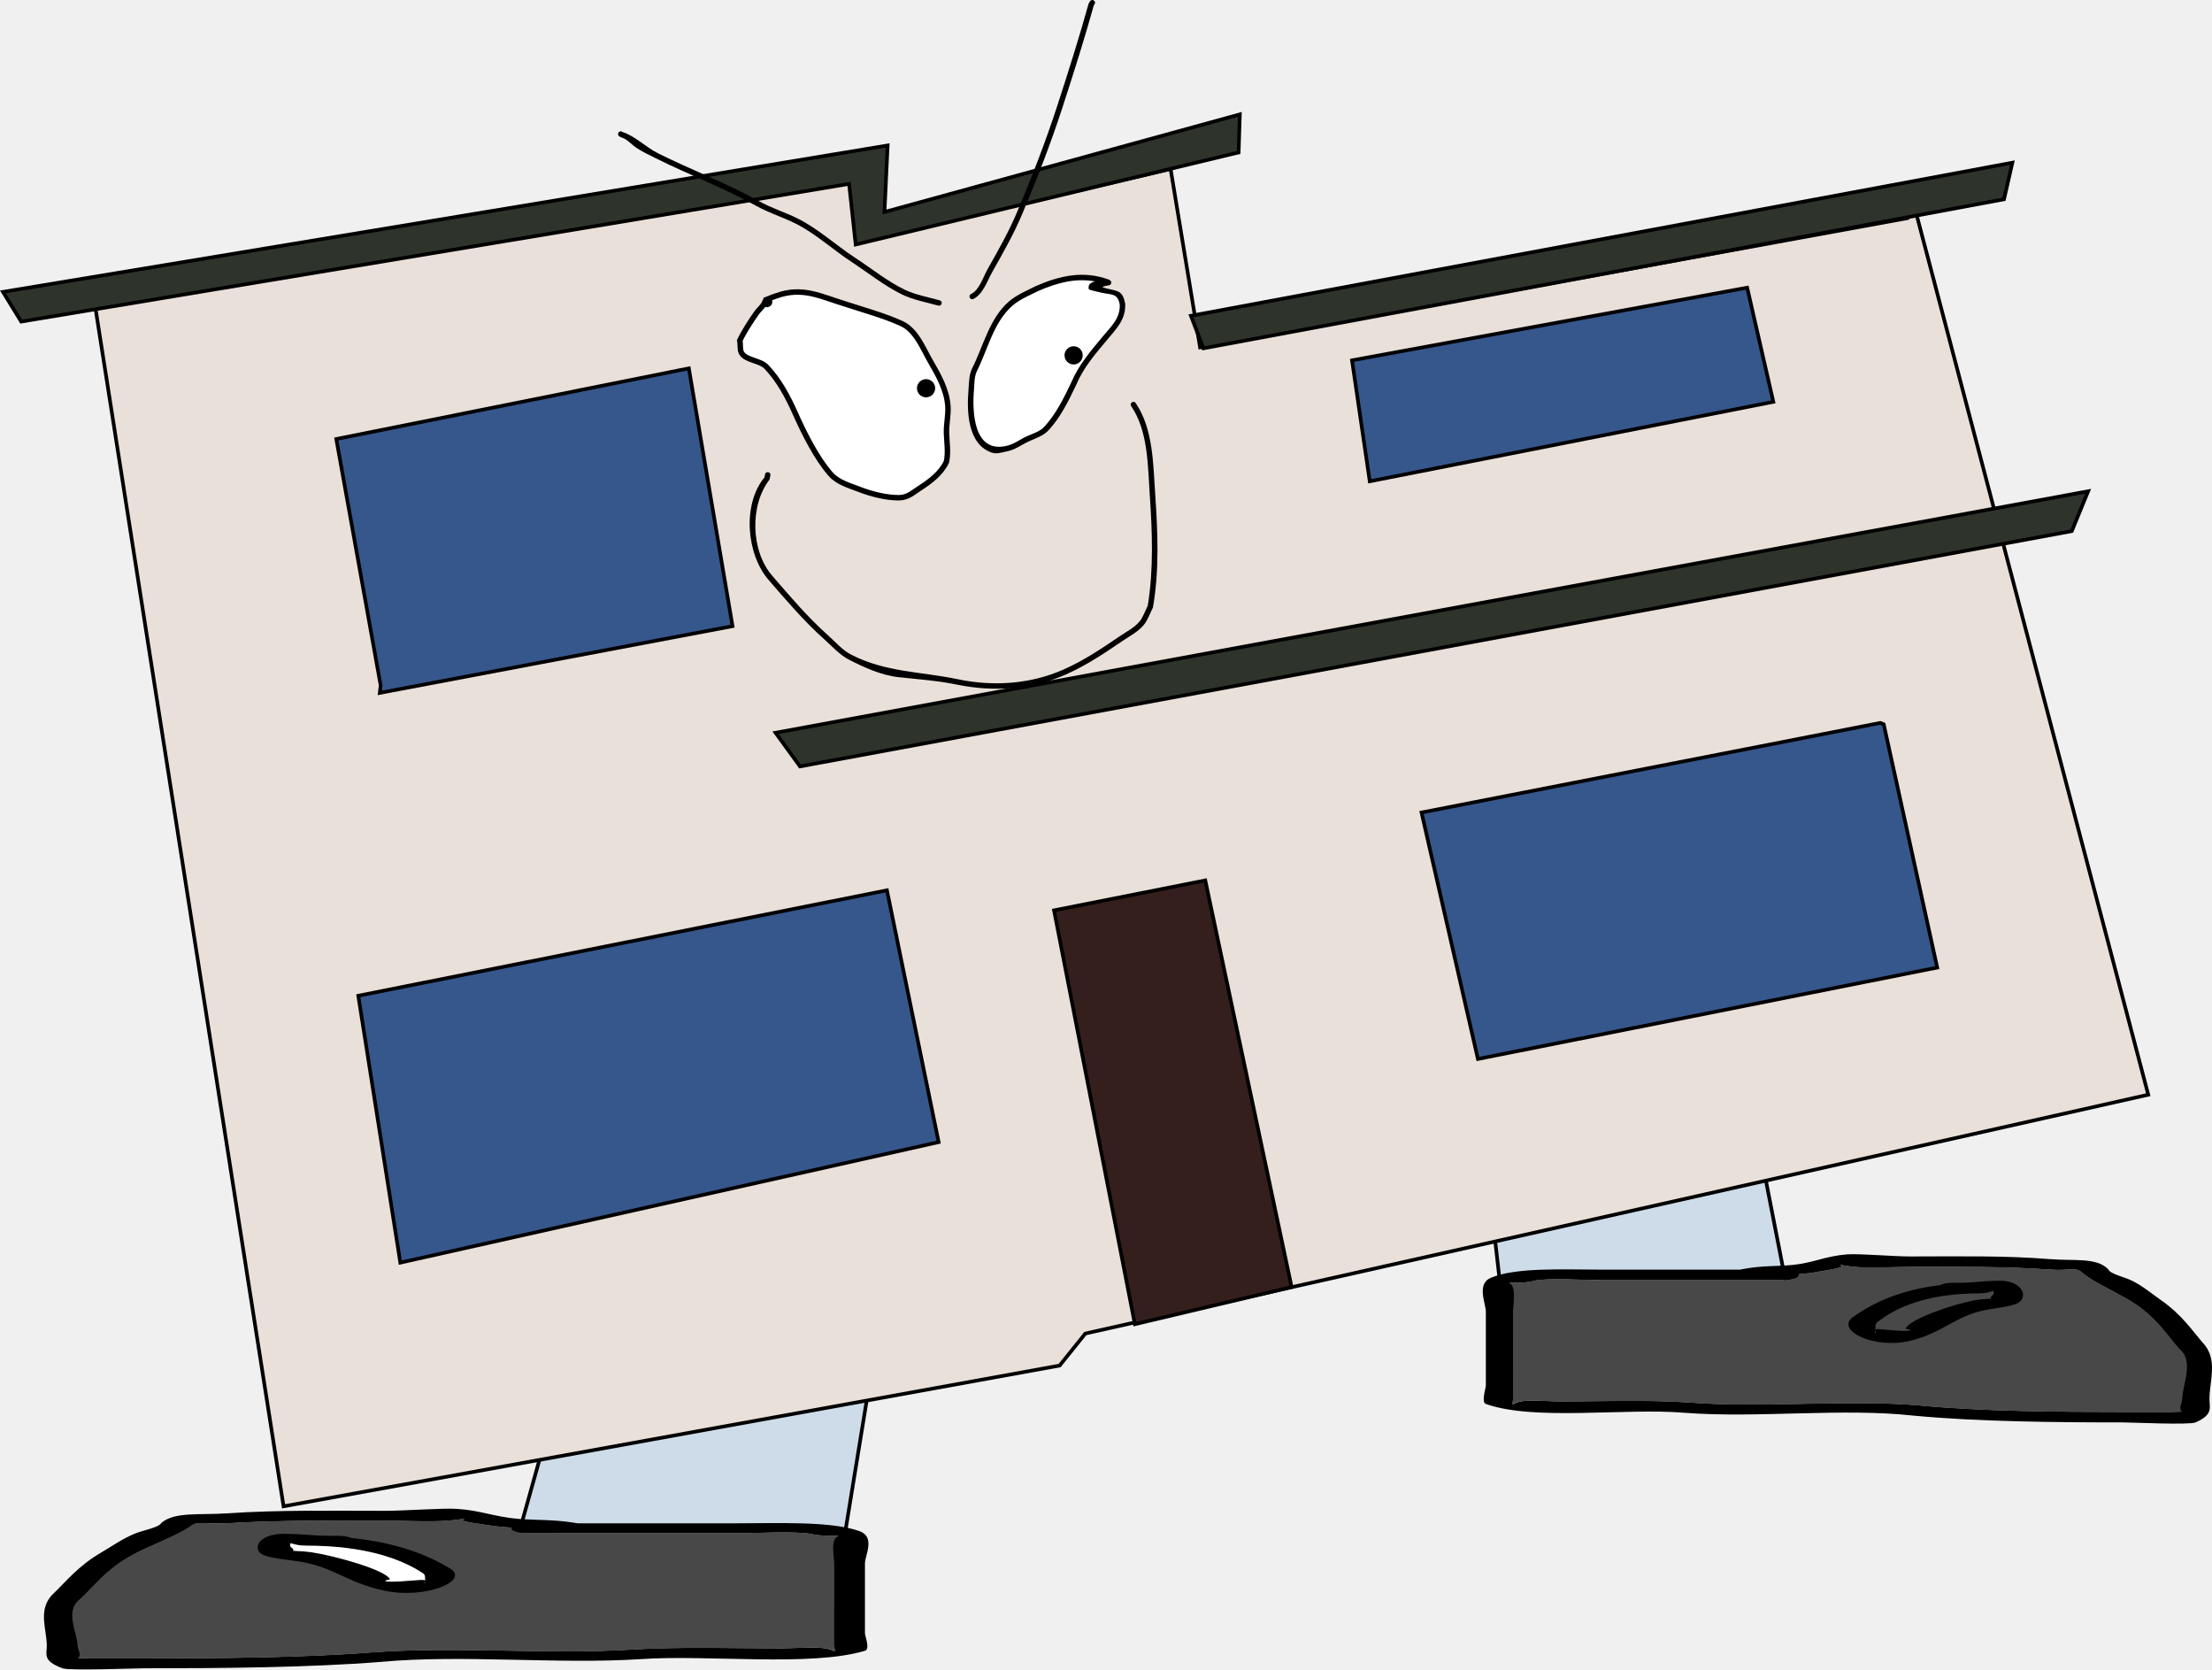
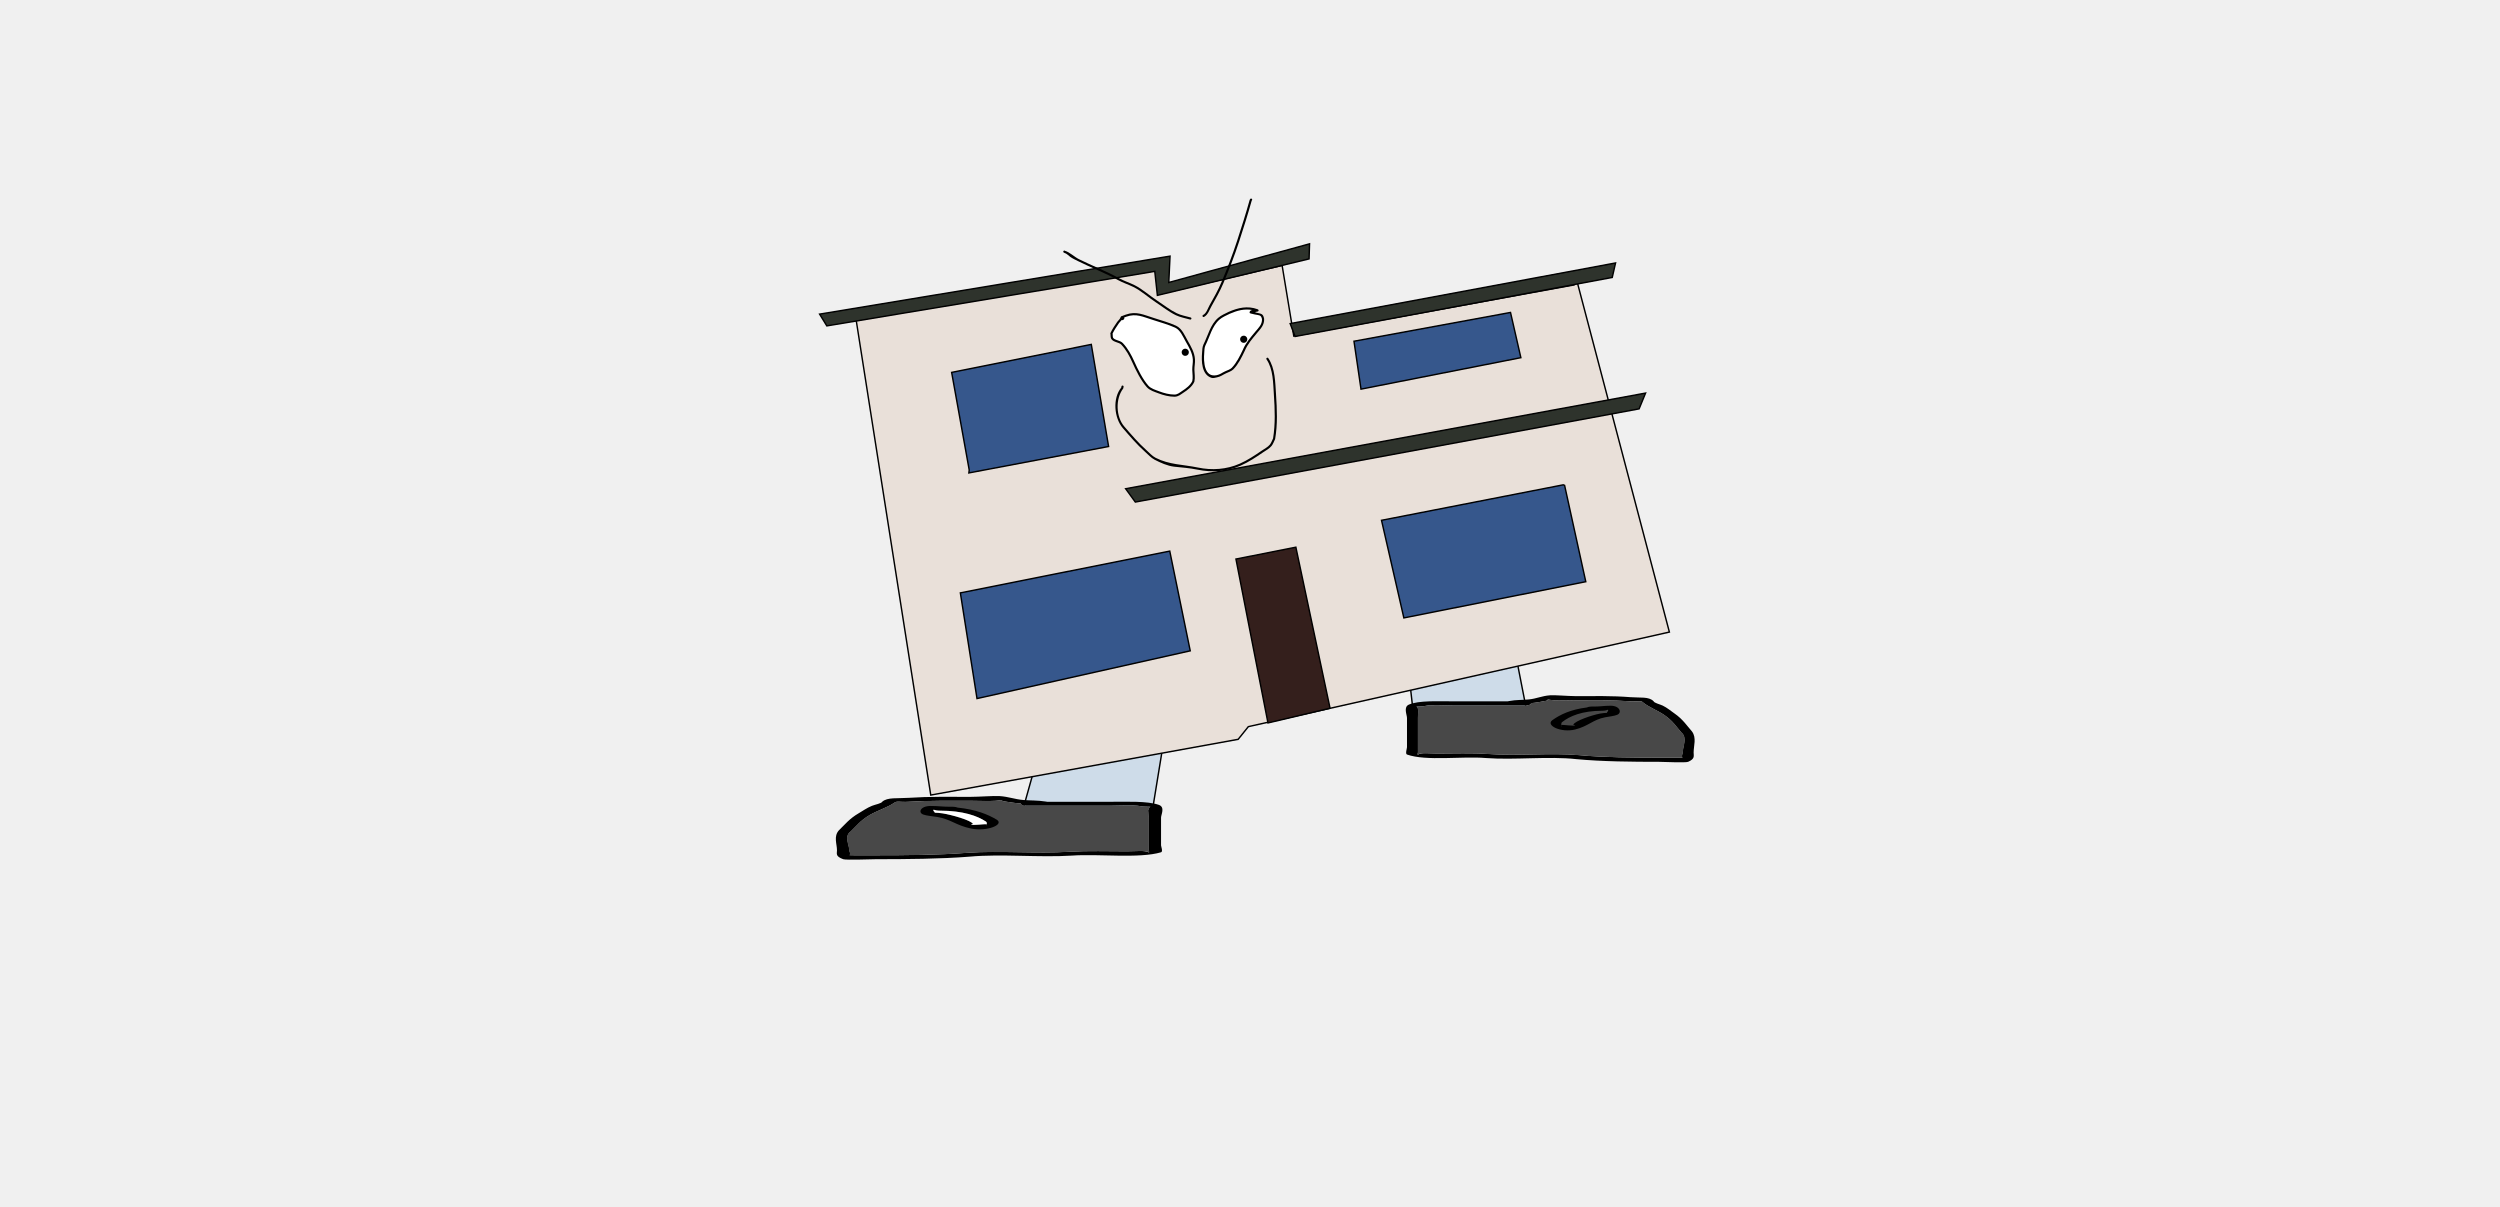
- <svg xmlns="http://www.w3.org/2000/svg" version="1.1" width="607.413" height="458.321" viewBox="0,0,607.413,458.321">
-   <g transform="translate(-20.82034,100.5385)">
+ <svg xmlns="http://www.w3.org/2000/svg" version="1.1" width="1733.093" height="836.336" viewBox="0,0,1733.093,836.336">
+   <g transform="translate(546.5466,238.1682)">
    <g data-paper-data="{&quot;isPaintingLayer&quot;:true}" fill-rule="nonzero" stroke-linejoin="miter" stroke-miterlimit="10" stroke-dasharray="" stroke-dashoffset="0" style="mix-blend-mode: normal">
      <path d="M162.332,323.883l28.063,-100.264l78.41,-0.895l-16.507,101.159z" data-paper-data="{&quot;index&quot;:null}" fill="#cedce9" stroke="#000000" stroke-width="1" stroke-linecap="round" />
      <path d="M434.175,264.554l-14.6,-128.116l69.351,1.134l24.82,126.982z" data-paper-data="{&quot;index&quot;:null}" fill="#cedce9" stroke="#000000" stroke-width="1" stroke-linecap="round" />
      <path d="M520.343,248.592c-1.877,0.355 -3.722,0.558 -5.549,0.705c0.012,0.055 0.019,0.112 0.019,0.171c0,1.446 -3.821,1.446 -3.821,1.446c-16.877,0 -33.755,0 -50.632,0c-4.343,0 -15.15,-0.656 -18.353,0.209c-1.845,0.498 -3.166,0.449 -5.53,0.514c-0.267,0.007 -0.752,0.023 -1.181,0.033c2.286,0.618 1.181,6.326 1.181,7.922c0,6.749 0,13.499 0,20.248c0,1.205 0,2.411 0,3.616c0,0.482 -0.672,1.856 0,1.446c2.557,-1.558 7.547,-0.72 13.375,-0.723c11.487,-0.006 23.785,-0.47 35.067,0.312c20.602,1.559 42.752,-0.932 63.189,0.805c17.213,1.629 37.817,1.775 55.551,1.775c4.458,0 8.916,0 13.375,0c0.671,0 1.724,-0.034 2.814,-0.072c-1.097,-0.742 0.052,-2.536 0.052,-3.544c0,-3.765 3.335,-10.261 -0.759,-13.644c-3.618,-4.108 -5.907,-8.063 -11.808,-12.16c-4.354,-3.023 -11.133,-5.702 -14.736,-8.705c-1.747,-1.79 -3.31,-0.511 -8.999,-0.925c-12.587,-0.916 -25.21,-0.723 -38.213,-0.723c-4.74,0 -10.692,0.364 -15.285,0c-0.97,-0.077 -2.792,-0.363 -4.158,-0.597c2.498,0.73 -3.202,1.437 -5.597,1.89zM460.359,248.022c12.755,0 25.511,0 38.266,0c0.368,-0.07 0.736,-0.139 1.104,-0.209c4.847,-0.917 9.222,-0.674 13.375,-1.085c5.659,-0.56 9.043,-2.444 14.882,-2.893c3.354,-0.258 12.643,0.57 17.397,0.57c12.891,0 25.769,-0.279 38.213,0.723c6.991,0.563 12.898,-0.535 16.168,2.815c0.482,1.272 4.339,2.068 6.357,3.046c3.083,1.496 5.66,3.711 8.046,5.367c5.914,4.106 8.515,8.329 12.223,12.539c3.314,4.438 1.151,9.942 1.151,14.559c0,2.553 1.063,4.352 -3.821,6.508c-1.703,0.752 -17.438,0 -20.062,0c-18.292,0 -39.664,-0.183 -57.405,-1.862c-19.49,-2.156 -42.689,0.75 -62.834,-0.775c-16.234,-1.384 -41.291,2.303 -54.585,-2.425c-1.316,-0.468 0,-4.291 0,-5.062c0,-6.749 0,-13.499 0,-20.248c0,-2.257 -2.628,-7.644 1.359,-9.325c6.958,-2.932 19.979,-2.246 30.167,-2.246z" data-paper-data="{&quot;index&quot;:null}" fill="#000000" stroke="none" stroke-width="1" stroke-linecap="butt" />
      <path d="M514.74,249.228c1.827,-0.147 3.694,-0.352 5.571,-0.707c2.395,-0.453 8.118,-1.161 5.62,-1.891c1.366,0.234 3.203,0.52 4.173,0.597c4.593,0.364 10.599,0.004 15.338,0.004c13.003,0 25.708,-0.173 38.295,0.743c5.688,0.414 7.264,-0.859 9.01,0.93c3.603,3.003 10.41,5.704 14.765,8.727c5.902,4.097 8.198,8.08 11.816,12.188c4.094,3.383 0.741,9.904 0.741,13.669c0,1.008 -1.156,2.807 -0.059,3.549c-1.09,0.037 -2.145,0.073 -2.816,0.073c-4.458,0 -8.924,0.005 -13.382,0.005c-17.734,0 -38.422,-0.122 -55.635,-1.75c-20.437,-1.737 -42.79,0.74 -63.391,-0.819c-11.282,-0.782 -23.615,-0.334 -35.102,-0.328c-5.827,0.003 -10.822,-0.838 -13.379,0.72c-0.672,0.41 -0.003,-0.966 -0.003,-1.448c0,-1.205 -0.007,-2.416 -0.007,-3.622c0,-6.749 -0.008,-13.539 -0.008,-20.288c0,-1.596 1.117,-7.318 -1.169,-7.936c0.429,-0.01 0.915,-0.026 1.182,-0.033c2.364,-0.065 3.688,-0.018 5.533,-0.517c3.203,-0.865 14.02,-0.216 18.363,-0.216c16.877,0 33.845,-0.029 50.722,-0.029c0,0 3.84,-0.002 3.84,-1.449c0,-0.059 -0.006,-0.116 -0.018,-0.171z" data-paper-data="{&quot;noHover&quot;:false,&quot;origItem&quot;:[&quot;Path&quot;,{&quot;applyMatrix&quot;:true,&quot;segments&quot;:[[[579.60736,595.76373],[0.95609,-0.20262],[0.00646,0.07548]],[[579.61718,596],[0,-0.08208],[0,2]],[[577.61718,598],[0,0],[-8.83333,0]],[[551.11718,598],[8.83333,0],[-2.27308,0]],[[541.51161,598.28885],[1.67648,-1.19621],[-0.96568,0.68904]],[[538.61718,599],[1.23739,-0.09027],[-0.13966,0.01019]],[[537.99901,599.04541],[0.22447,-0.0134],[1.19653,0.85421]],[[538.61718,610],[0,-2.20646],[0,9.33333]],[[538.61718,638],[0,-9.33333],[0,1.66667]],[[538.61718,643],[0,-1.66667],[0,0.66667]],[[538.61718,645],[-0.35177,0.56631],[1.33831,-2.15456]],[[545.61718,644],[-3.04994,0.00386],[6.01206,-0.00761]],[[563.97058,644.43107],[-5.90478,-1.08158],[10.78253,2.15651]],[[597.04254,645.54479],[-10.6965,-2.40266],[9.00888,2.25222]],[[626.11718,648],[-9.28168,0],[2.33333,0]],[[633.11718,648],[-2.33333,0],[0.35109,0]],[[634.59021,647.90091],[-0.5707,0.05184],[-0.57412,-1.02596]],[[634.61718,643],[0,1.39387],[0,-5.20707]],[[634.21982,624.13246],[2.14282,4.67827],[-1.8936,-5.6808]],[[628.03948,607.31672],[3.08887,5.66543],[-2.2791,-4.1802]],[[620.32688,595.27881],[1.8857,4.15235],[-0.91417,-2.47477]],[[615.61718,594],[2.9771,0.57275],[-6.58756,-1.26734]],[[595.61718,593],[6.8054,0],[-2.48058,0]],[[587.61718,593],[2.40395,0.50364],[-0.50743,-0.10631]],[[585.44122,592.1748],[0.71481,0.32365],[1.30749,1.01011]],[[582.51161,594.78885],[1.25365,-0.62682],[-0.98239,0.4912]]],&quot;closed&quot;:true}],&quot;index&quot;:null}" fill="#484848" stroke="none" stroke-width="1" stroke-linecap="butt" />
      <path d="M568.31,254.53c0,-0.168 -0.053,-0.449 -0.104,-0.724c-0.197,0.112 -0.49,0.207 -0.868,0.289c-1.132,0.436 -2.85,0.436 -2.85,0.436c-14.555,0 -22.962,3.839 -28.108,7.878c-0.605,0.458 -0.552,1.01 -0.552,1.523c0,0.146 -0.037,0.377 -0.077,0.617c0.038,-0.077 0.135,-0.141 0.33,-0.181c0.864,-0.18 8.378,0.92 9.3,0.287c0.277,-0.19 -1.359,-0.226 -1.269,-0.441c1.11,-2.638 12.88,-6.628 18.666,-7.723c1.501,-0.284 3.19,-0.427 4.869,-0.492c-0.657,-0.387 0.661,-0.979 0.661,-1.468zM535.732,264.668c-0.087,0.514 -0.164,1.006 0.097,0.71c0.178,-0.202 -0.079,-0.486 -0.097,-0.71zM529.546,261.115c5.461,-3.897 12.725,-7.45 24.044,-8.848c1.063,-0.629 3.257,-0.629 3.257,-0.629h1.911c4.326,0 6.615,-0.57 11.262,-0.57c6.454,0 7.95,4.857 4.575,6.279c-2.13,0.898 -5.545,1.192 -8.396,1.731c-8.438,1.597 -11.569,6.186 -20.815,8.469c-9.8,2.42 -20.589,-2.835 -15.837,-6.432z" data-paper-data="{&quot;index&quot;:null}" fill="#000000" stroke="none" stroke-width="1" stroke-linecap="butt" />
      <path d="M154.873,318.207c-2.708,-0.43 -9.153,-1.101 -6.329,-1.794c-1.544,0.222 -3.604,0.493 -4.701,0.566c-5.193,0.346 -11.923,0 -17.282,0c-14.701,0 -28.974,-0.183 -43.204,0.686c-6.431,0.393 -8.199,-0.821 -10.174,0.878c-4.074,2.849 -11.738,5.392 -16.661,8.261c-6.673,3.888 -9.26,7.641 -13.351,11.539c-4.629,3.21 -0.858,9.374 -0.858,12.947c0,0.956 1.298,2.659 0.058,3.363c1.233,0.036 2.424,0.068 3.182,0.068c5.041,0 10.081,0 15.122,0c20.05,0 43.346,-0.139 62.808,-1.685c23.107,-1.649 48.15,0.716 71.443,-0.764c12.756,-0.742 26.66,-0.301 39.647,-0.296c6.589,0.003 12.231,-0.792 15.122,0.686c0.76,0.389 0,-0.915 0,-1.372c0,-1.144 0,-2.287 0,-3.431c0,-6.405 0,-12.809 0,-19.214c0,-1.514 -1.249,-6.931 1.335,-7.517c-0.485,-0.009 -1.034,-0.024 -1.335,-0.031c-2.673,-0.062 -4.167,-0.015 -6.253,-0.488c-3.622,-0.821 -15.84,-0.198 -20.75,-0.198c-19.082,0 -38.164,0 -57.246,0c0,0 -4.32,0 -4.32,-1.372c0,-0.056 0.007,-0.11 0.021,-0.162c-2.065,-0.139 -4.152,-0.332 -6.274,-0.669zM222.692,317.665c11.519,0 26.241,-0.652 34.107,2.131c4.508,1.595 1.536,6.707 1.536,8.848c0,6.405 0,12.809 0,19.214c0,0.731 1.488,4.359 0,4.803c-15.031,4.486 -43.361,0.988 -61.715,2.301c-22.776,1.447 -49.006,-1.31 -71.042,0.736c-20.058,1.593 -44.222,1.767 -64.903,1.767c-2.966,0 -20.757,0.714 -22.682,0c-5.522,-2.046 -4.32,-3.754 -4.32,-6.176c0,-4.381 -2.445,-9.604 1.302,-13.815c4.193,-3.995 7.133,-8.003 13.82,-11.899c2.697,-1.572 5.611,-3.674 9.097,-5.093c2.281,-0.929 6.642,-1.683 7.187,-2.891c3.696,-3.178 10.376,-2.137 18.28,-2.671c14.07,-0.951 28.629,-0.686 43.204,-0.686c5.375,0 15.878,-0.786 19.67,-0.541c6.601,0.426 10.428,2.214 16.826,2.745c4.695,0.39 9.642,0.159 15.122,1.029c0.416,0.066 0.832,0.132 1.248,0.198c14.422,0 28.843,0 43.265,0z" data-paper-data="{&quot;index&quot;:null}" fill="#000000" stroke="none" stroke-width="1" stroke-linecap="butt" />
      <path d="M161.207,318.81c-0.014,0.052 -0.021,0.106 -0.021,0.162c0,1.372 4.342,1.375 4.342,1.375c19.082,0 38.266,0.027 57.348,0.027c4.91,0 17.14,-0.616 20.761,0.205c2.086,0.473 3.583,0.428 6.256,0.49c0.302,0.007 0.851,0.022 1.336,0.032c-2.585,0.586 -1.322,6.016 -1.322,7.53c0,6.405 -0.009,12.847 -0.009,19.252c0,1.144 -0.007,2.293 -0.007,3.437c0,0.457 0.757,1.763 -0.003,1.374c-2.891,-1.478 -8.538,-0.681 -15.127,-0.683c-12.987,-0.005 -26.931,-0.431 -39.687,0.311c-23.293,1.48 -48.565,-0.871 -71.672,0.778c-19.461,1.546 -42.852,1.661 -62.902,1.661c-5.041,0 -10.09,-0.004 -15.13,-0.004c-0.758,0 -1.951,-0.033 -3.184,-0.069c1.24,-0.704 -0.066,-2.411 -0.066,-3.368c0,-3.573 -3.791,-9.76 0.838,-12.971c4.091,-3.898 6.687,-7.677 13.36,-11.565c4.923,-2.869 12.62,-5.432 16.693,-8.281c1.975,-1.698 3.756,-0.49 10.187,-0.883c14.231,-0.87 28.596,-0.705 43.297,-0.705c5.359,0 12.149,0.342 17.342,-0.003c1.096,-0.073 3.173,-0.344 4.718,-0.566c-2.824,0.693 3.646,1.365 6.354,1.795c2.122,0.337 4.234,0.532 6.299,0.671z" data-paper-data="{&quot;noHover&quot;:false,&quot;origItem&quot;:[&quot;Path&quot;,{&quot;applyMatrix&quot;:true,&quot;segments&quot;:[[[579.60736,595.76373],[0.95609,-0.20262],[0.00646,0.07548]],[[579.61718,596],[0,-0.08208],[0,2]],[[577.61718,598],[0,0],[-8.83333,0]],[[551.11718,598],[8.83333,0],[-2.27308,0]],[[541.51161,598.28885],[1.67648,-1.19621],[-0.96568,0.68904]],[[538.61718,599],[1.23739,-0.09027],[-0.13966,0.01019]],[[537.99901,599.04541],[0.22447,-0.0134],[1.19653,0.85421]],[[538.61718,610],[0,-2.20646],[0,9.33333]],[[538.61718,638],[0,-9.33333],[0,1.66667]],[[538.61718,643],[0,-1.66667],[0,0.66667]],[[538.61718,645],[-0.35177,0.56631],[1.33831,-2.15456]],[[545.61718,644],[-3.04994,0.00386],[6.01206,-0.00761]],[[563.97058,644.43107],[-5.90478,-1.08158],[10.78253,2.15651]],[[597.04254,645.54479],[-10.6965,-2.40266],[9.00888,2.25222]],[[626.11718,648],[-9.28168,0],[2.33333,0]],[[633.11718,648],[-2.33333,0],[0.35109,0]],[[634.59021,647.90091],[-0.5707,0.05184],[-0.57412,-1.02596]],[[634.61718,643],[0,1.39387],[0,-5.20707]],[[634.21982,624.13246],[2.14282,4.67827],[-1.8936,-5.6808]],[[628.03948,607.31672],[3.08887,5.66543],[-2.2791,-4.1802]],[[620.32688,595.27881],[1.8857,4.15235],[-0.91417,-2.47477]],[[615.61718,594],[2.9771,0.57275],[-6.58756,-1.26734]],[[595.61718,593],[6.8054,0],[-2.48058,0]],[[587.61718,593],[2.40395,0.50364],[-0.50743,-0.10631]],[[585.44122,592.1748],[0.71481,0.32365],[1.30749,1.01011]],[[582.51161,594.78885],[1.25365,-0.62682],[-0.98239,0.4912]]],&quot;closed&quot;:true}],&quot;index&quot;:null}" fill="#484848" stroke="none" stroke-width="1" stroke-linecap="butt" />
      <path d="M100.64,323.841c0,0.464 1.489,1.026 0.747,1.393c1.899,0.062 3.809,0.198 5.506,0.467c6.542,1.039 19.85,4.825 21.105,7.328c0.102,0.204 -1.748,0.238 -1.435,0.418c1.042,0.601 9.538,-0.443 10.515,-0.273c0.221,0.039 0.33,0.099 0.373,0.172c-0.045,-0.227 -0.087,-0.447 -0.087,-0.586c0,-0.486 0.06,-1.01 -0.624,-1.445c-5.818,-3.833 -15.323,-7.476 -31.779,-7.476c0,0 -1.942,0 -3.222,-0.414c-0.427,-0.077 -0.759,-0.168 -0.981,-0.274c-0.057,0.262 -0.117,0.528 -0.117,0.687zM137.364,334.134c0.295,0.281 0.208,-0.185 0.11,-0.673c-0.021,0.212 -0.311,0.481 -0.11,0.673zM144.468,330.089c5.372,3.413 -6.826,8.4 -17.906,6.103c-10.454,-2.167 -13.994,-6.521 -23.534,-8.036c-3.223,-0.512 -7.085,-0.791 -9.493,-1.643c-3.816,-1.35 -2.124,-5.959 5.172,-5.959c5.254,0 7.842,0.541 12.733,0.541h2.16c0,0 2.48,0 3.682,0.597c12.798,1.327 21.01,4.699 27.185,8.396z" data-paper-data="{&quot;index&quot;:null}" fill="#000000" stroke="none" stroke-width="1" stroke-linecap="butt" />
      <path d="M100.596,323.108c0.222,0.106 0.555,0.197 0.981,0.274c1.28,0.414 3.231,0.411 3.231,0.411c16.457,0 26.305,3.724 32.122,7.556c0.684,0.435 0.605,0.968 0.605,1.454c0,0.138 0.034,0.361 0.079,0.589c-0.043,-0.073 -0.151,-0.134 -0.372,-0.172c-0.977,-0.171 -9.546,0.891 -10.589,0.291c-0.313,-0.181 1.331,-0.335 1.229,-0.539c-1.255,-2.503 -14.627,-6.27 -21.169,-7.309c-1.697,-0.27 -3.618,-0.4 -5.517,-0.462c0.742,-0.367 -0.729,-0.938 -0.729,-1.402c0,-0.159 0.07,-0.429 0.127,-0.691z" data-paper-data="{&quot;noHover&quot;:false,&quot;origItem&quot;:[&quot;Path&quot;,{&quot;applyMatrix&quot;:true,&quot;segments&quot;:[[[607.563,601.99816],[0.02649,0.38155],[-0.10299,0.15484]],[[607.10872,602.39727],[0.1976,-0.11227],[-0.59254,0.60273]],[[605.61718,603],[0,0],[-7.618,0]],[[590.90604,613.89443],[2.69308,-5.58508],[-0.31682,0.63364]],[[590.61718,616],[0,-0.70843],[0,0.20156]],[[590.57685,616.85325],[0.02106,-0.33136],[0.02013,-0.10671]],[[590.74964,616.60263],[-0.10238,0.05628],[0.45234,-0.24865]],[[595.61718,617],[-0.48256,0.87548],[0.14503,-0.26312]],[[594.95308,616.3906],[-0.04725,0.29671],[0.58086,-3.64773]],[[604.72276,605.71115],[-3.02833,1.51416],[0.78545,-0.39273]],[[607.27135,605.03032],[-0.87898,0.0905],[-0.34365,-0.53523]],[[607.61718,603],[0,0.6759],[0,-0.23192]]],&quot;closed&quot;:true}],&quot;index&quot;:null}" fill="#ffffff" stroke="none" stroke-width="1" stroke-linecap="butt" />
      <g>
        <g>
          <path d="M46.938,-16.541l207.763,-34.049l1.783,16.495l85.782,-20.065l8.088,48.993l194.302,-35.491l2.015,-2.594l64.057,243.255l-291.873,65.562l-7.065,8.791l-213.105,38.643z" fill="#e9e0d9" stroke="#000000" stroke-width="1" stroke-linecap="round" />
          <path d="M119.207,172.83l145.166,-28.949l14.199,69.135l-147.826,33.085z" fill="#36578c" stroke="#000000" stroke-width="1" stroke-linecap="round" />
          <path d="M125.351,87.669l-12.185,-67.676l96.808,-19.41l12,70.781l-96.863,18.319z" fill="#36578c" stroke="#000000" stroke-width="1" stroke-linecap="round" />
          <path d="M21.635,-20.407l242.927,-40.202l-0.863,18.268l97.578,-26.8l-0.333,10.453l-105.153,25.279l-1.813,-16.647l-227.338,37.807z" fill="#2e332c" stroke="#000000" stroke-width="1" stroke-linecap="round" />
          <path d="M347.845,-13.848l225.574,-42.03l-2.3,10.047l-219.848,40.919z" fill="#2e332c" stroke="#000000" stroke-width="1" stroke-linecap="round" />
          <path d="M392.084,-1.615l108.508,-19.949l7.182,31.344l-110.822,21.814z" fill="#36578c" stroke="#000000" stroke-width="1" stroke-linecap="round" />
          <path d="M538.089,98.296l14.69,66.796l-126.121,25.097l-15.488,-67.665l125.982,-24.598z" fill="#36578c" stroke="#000000" stroke-width="1" stroke-linecap="round" />
          <path d="M332.457,263.001l-22.199,-113.62l41.532,-8.215l23.703,111.636z" fill="#341f1c" stroke="#000000" stroke-width="1" stroke-linecap="round" />
          <path d="M233.79,100.629l360.434,-66.303l-4.487,10.944l-349.234,64.603z" fill="#2e332c" stroke="#000000" stroke-width="1" stroke-linecap="round" />
          <path d="M319.842,-21.188c0.067,0.235 2.894,0.823 3.291,0.918c2.929,0.702 4.588,0.082 5.213,3.268c0.189,3.817 -2.393,6.096 -4.636,8.795c-3.277,3.943 -6.641,7.854 -8.67,12.681c-2.019,4.237 -4.366,8.986 -7.657,12.399c-1.05,1.088 -3.148,1.764 -4.482,2.358c-2.344,1.043 -3.548,2.276 -6.109,2.773c-8.629,1.674 -9.089,-9.448 -8.568,-15.513c0.163,-1.894 0.007,-3.389 0.806,-5.167c2.998,-5.922 4.578,-13.453 9.781,-17.991c1.972,-1.72 4.758,-2.863 7.075,-4.023c5.23,-2.275 10.324,-3.635 15.689,-2.624c-1.146,0.275 -2.092,0.859 -1.733,2.126z" data-paper-data="{&quot;noHover&quot;:false,&quot;origItem&quot;:[&quot;Path&quot;,{&quot;applyMatrix&quot;:true,&quot;segments&quot;:[[[351.92467,24.91393],[-1.17776,0.0514],[-5.0738,-2.01429]],[[336.05337,24.5144],[5.56723,-1.23701],[-2.49563,0.69816]],[[328.36282,27.11354],[2.2634,-1.31293],[-5.97206,3.4642]],[[315.3669,42.869],[4.07069,-5.24265],[-1.12286,1.59346]],[[313.59068,47.77608],[0.52046,-1.82789],[-1.66695,5.85443]],[[319.02846,64.6056],[-8.78995,0],[2.60846,0]],[[325.54511,63.04143],[-2.49932,0.57787],[1.42263,-0.32893]],[[330.38469,61.57669],[-1.23772,0.86849],[3.88074,-2.72304]],[[340.21963,50.87259],[-2.78883,3.77482],[2.91048,-4.35307]],[[351.12813,40.12515],[-3.96764,3.24679],[2.71516,-2.22187]],[[357.35797,32.38569],[-0.54096,3.78331],[-0.00611,-3.24723]],[[352.87014,28.19433],[2.7419,1.24696],[-0.37111,-0.16877]],[[349.81918,26.67133],[0.0206,0.24302],[-0.11119,-1.31205]]],&quot;closed&quot;:true}]}" fill="#ffffff" stroke="none" stroke-width="0.5" stroke-linecap="butt" />
          <path d="M232.097,-17.991l-0.346,-0.51c0.742,-0.321 1.545,-0.559 2.273,-0.822c7.157,-2.591 12.109,0.175 18.874,2.232c5.085,1.674 10.76,3.214 15.524,5.397c3.894,1.784 5.802,6.696 7.755,10.117c2.256,3.951 4.624,7.933 4.938,12.562c0.161,2.379 -0.448,4.837 -0.395,7.224c0.062,2.736 0.576,5.325 -0.009,8.039c-1.527,3.211 -4.467,5.385 -7.364,7.259c-1.894,1.225 -3.273,2.581 -5.693,2.599c-3.499,0.026 -7.543,-1.014 -10.773,-2.268c-2.698,-1.047 -5.911,-1.896 -7.916,-4.154c-3.965,-4.465 -7.425,-11.506 -9.854,-16.95c-2.022,-4.525 -4.434,-8.975 -7.832,-12.561c-1.718,-1.813 -5.676,-1.741 -6.846,-3.842c-0.502,-0.901 -0.231,-2.388 -0.471,-3.386c1.237,-2.592 2.976,-5.225 4.62,-7.582c0.608,-0.872 1.713,-1.745 2.158,-2.718c0.093,0.166 0.386,0.573 0.946,0.343c0.694,-0.284 0.411,-0.979 0.411,-0.979z" data-paper-data="{&quot;noHover&quot;:false,&quot;origItem&quot;:[&quot;Path&quot;,{&quot;applyMatrix&quot;:true,&quot;segments&quot;:[[[262.53939,13.98753],[0.73544,-0.14709],[-0.5932,0.11864]],[[261.67657,13.47],[0.0592,0.18064],[-0.62288,0.87025]],[[259.04419,15.72453],[0.76339,-0.74054],[-2.06268,2.00092]],[[253.07416,22.27884],[1.70811,-2.3087],[0.04601,1.02564]],[[252.89435,25.68875],[-0.32078,-0.9798],[0.74817,2.28526]],[[258.88412,30.76192],[-1.34134,-2.10688],[2.65332,4.16765]],[[264.18665,44.55317],[-1.12351,-4.82715],[1.34832,5.80694]],[[270.60241,63.02996],[-3.04192,-5.13856],[1.53866,2.59918]],[[277.56629,68.61195],[-2.44885,-1.54115],[2.93256,1.84637]],[[287.69369,72.89147],[-3.43967,-0.64065],[2.37896,0.44309]],[[293.76846,71.42771],[-2.09271,0.84209],[3.20042,-1.28782]],[[302.36704,65.71323],[-2.11047,2.86102],[1.09105,-2.55346]],[[303.89984,57.83196],[-0.46059,2.69768],[0.40189,-2.35386]],[[305.65783,50.82622],[-0.29477,2.36661],[0.57347,-4.60414]],[[303.20103,37.57898],[1.46264,4.30844],[-1.26521,-3.73004]],[[297.52662,26.19333],[3.48298,2.49261],[-4.26134,-3.04965]],[[283.34392,17.95494],[4.67312,2.61213],[-6.24919,-3.30814]],[[265.26946,12.16504],[7.51953,-1.18026],[-0.7641,0.11993]],[[262.88476,12.53799],[0.78928,-0.17414],[0,0]],[263.12774,13.10501]],&quot;closed&quot;:true}]}" fill="#ffffff" stroke="#000000" stroke-width="1.5" stroke-linecap="butt" />
          <path d="M272.663,6.524c-0.263,-1.355 0.623,-2.667 1.978,-2.93c1.355,-0.263 2.667,0.623 2.93,1.978c0.263,1.355 -0.623,2.667 -1.978,2.93c-1.355,0.263 -2.667,-0.623 -2.93,-1.978z" fill="#000000" stroke="none" stroke-width="0.5" stroke-linecap="butt" />
          <path d="M313.184,-2.507c-0.263,-1.355 0.623,-2.667 1.978,-2.93c1.355,-0.263 2.667,0.623 2.93,1.978c0.263,1.355 -0.623,2.667 -1.978,2.93c-1.355,0.263 -2.667,-0.623 -2.93,-1.978z" fill="#000000" stroke="none" stroke-width="0.5" stroke-linecap="butt" />
          <path d="M190.68,-64.139c0.42,-0.622 1.041,-0.202 1.041,-0.202l-0.012,0.038c3.317,0.968 6.527,4.212 9.738,5.818c9.213,4.609 18.785,8.149 27.802,13.18c3.411,1.903 7.105,3.011 10.587,4.741c5.648,2.806 10.416,7.26 15.664,10.695c4.453,2.916 8.956,6.539 13.746,8.863c2.867,1.391 6.533,2.058 9.605,2.914c0,0 0.722,0.202 0.521,0.924c-0.202,0.722 -0.924,0.521 -0.924,0.521c-3.155,-0.88 -6.88,-1.575 -9.831,-2.998c-4.86,-2.342 -9.425,-6.015 -13.938,-8.969c-5.199,-3.405 -9.929,-7.844 -15.528,-10.616c-3.501,-1.733 -7.205,-2.853 -10.632,-4.765c-8.997,-5.019 -18.549,-8.549 -27.743,-13.148c-1.809,-0.905 -3.685,-1.772 -5.355,-2.925c-1.412,-0.975 -2.433,-2.348 -4.116,-2.79l-0.424,-0.24c0,0 -0.622,-0.42 -0.202,-1.041z" fill="#000000" stroke="none" stroke-width="0.5" stroke-linecap="butt" />
          <path d="M321.18,-100.393c0.622,0.42 0.202,1.041 0.202,1.041l-0.178,0.195c-2.67,9.57 -5.624,18.878 -8.7,28.332c-3.19,9.805 -6.934,19.408 -10.93,28.909c-2.379,5.657 -5.263,10.706 -8.275,16.039c-1.446,2.561 -2.469,5.983 -5.151,7.4c0,0 -0.669,0.34 -1.008,-0.329c-0.34,-0.669 0.329,-1.008 0.329,-1.008c2.295,-1.103 3.308,-4.648 4.524,-6.801c2.984,-5.284 5.841,-10.278 8.198,-15.883c3.98,-9.462 7.709,-19.025 10.886,-28.791c3.069,-9.435 6.017,-18.72 8.681,-28.271l0.379,-0.631c0,0 0.42,-0.622 1.041,-0.202z" fill="#000000" stroke="none" stroke-width="0.5" stroke-linecap="butt" />
          <path d="M231.77,29.106c0.737,0.141 0.596,0.877 0.596,0.877l-0.241,1.144c-5.502,7.127 -5.138,19.701 0.821,26.486c4.817,5.551 9.652,11.284 15.153,16.179c2.024,1.801 4.057,4.183 6.475,5.408c9.431,4.847 19.093,4.613 29.283,6.737c9.707,2.042 19.951,1.355 29.034,-2.676c5.566,-2.47 10.312,-5.662 15.324,-9.076c1.865,-1.27 4.083,-2.354 5.544,-4.129c0.95,-1.154 1.55,-2.953 2.232,-4.289c1.632,-10.042 1.246,-20.258 0.558,-30.381c-0.548,-8.068 -0.427,-17.563 -5.101,-24.421c0,0 -0.421,-0.62 0.199,-1.042c0.62,-0.421 1.042,0.199 1.042,0.199c4.828,7.135 4.788,16.782 5.357,25.162c0.699,10.295 1.146,20.749 -0.63,30.95c-0.739,1.489 -1.422,3.452 -2.474,4.743c-1.561,1.915 -3.882,3.084 -5.885,4.448c-5.086,3.465 -9.91,6.7 -15.559,9.207c-9.388,4.166 -19.917,4.847 -29.948,2.774c-5.361,-1.117 -10.723,-1.444 -16.127,-2.053c-4.645,-0.524 -9.437,-2.712 -13.535,-4.818c-2.542,-1.322 -4.65,-3.719 -6.787,-5.622c-5.549,-4.94 -10.429,-10.717 -15.289,-16.316c-6.044,-7.037 -7.188,-20.726 -1.051,-28.096l0.13,-0.799c0,0 0.141,-0.737 0.877,-0.596z" fill="#000000" stroke="none" stroke-width="0.5" stroke-linecap="butt" />
        </g>
        <path d="M323.522,-21.708c0.491,0.152 0.907,0.298 1.06,0.335c3.315,0.799 4.514,0.587 5.213,4.222c0.216,4.34 -2.443,6.885 -5.001,9.951c-3.189,3.823 -6.456,7.562 -8.423,12.255c-2.076,4.361 -4.466,9.323 -7.901,12.804c-1.211,1.228 -3.414,2.013 -4.94,2.691c-2.388,1.061 -3.762,2.364 -6.43,2.882c-1.283,0.249 -2.592,0.738 -3.899,0.301c-6.773,-2.264 -6.928,-11.569 -6.425,-17.375c0.181,-2.092 0.084,-3.707 0.95,-5.684c3.124,-6.146 4.732,-13.759 10.16,-18.458c2.082,-1.802 4.933,-2.993 7.372,-4.216c6.62,-2.88 13.049,-4.325 20.011,-1.797c0,0 0.135,0.049 0.266,0.164c0.211,0.098 0.373,0.292 0.42,0.537c0.079,0.407 -0.187,0.8 -0.593,0.879l-1.335,0.259c-0.166,0.087 -0.334,0.17 -0.505,0.248zM321.55,-23.271c-5.365,-1.011 -10.427,0.356 -15.657,2.63c-2.317,1.161 -5.083,2.296 -7.055,4.016c-5.203,4.538 -6.76,12.02 -9.757,17.942c-0.799,1.778 -0.646,3.262 -0.809,5.156c-0.521,6.065 -0.086,17.16 8.543,15.486c2.561,-0.497 3.756,-1.733 6.099,-2.777c1.334,-0.594 3.422,-1.271 4.472,-2.36c3.291,-3.412 5.597,-8.144 7.616,-12.381c2.028,-4.828 5.385,-8.685 8.662,-12.628c2.242,-2.698 4.831,-4.967 4.642,-8.784c-0.624,-3.187 -2.275,-2.558 -5.204,-3.26c-0.396,-0.095 -3.219,-0.679 -3.285,-0.914c-0.359,-1.267 0.586,-1.851 1.732,-2.126z" fill="#000000" stroke="none" stroke-width="0.5" stroke-linecap="butt" />
      </g>
+       <path d="M-546.547,598.168v-836.336h1733.093v836.336z" fill="none" stroke="#f00000" stroke-width="0" stroke-linecap="butt" />
    </g>
  </g>
</svg>
